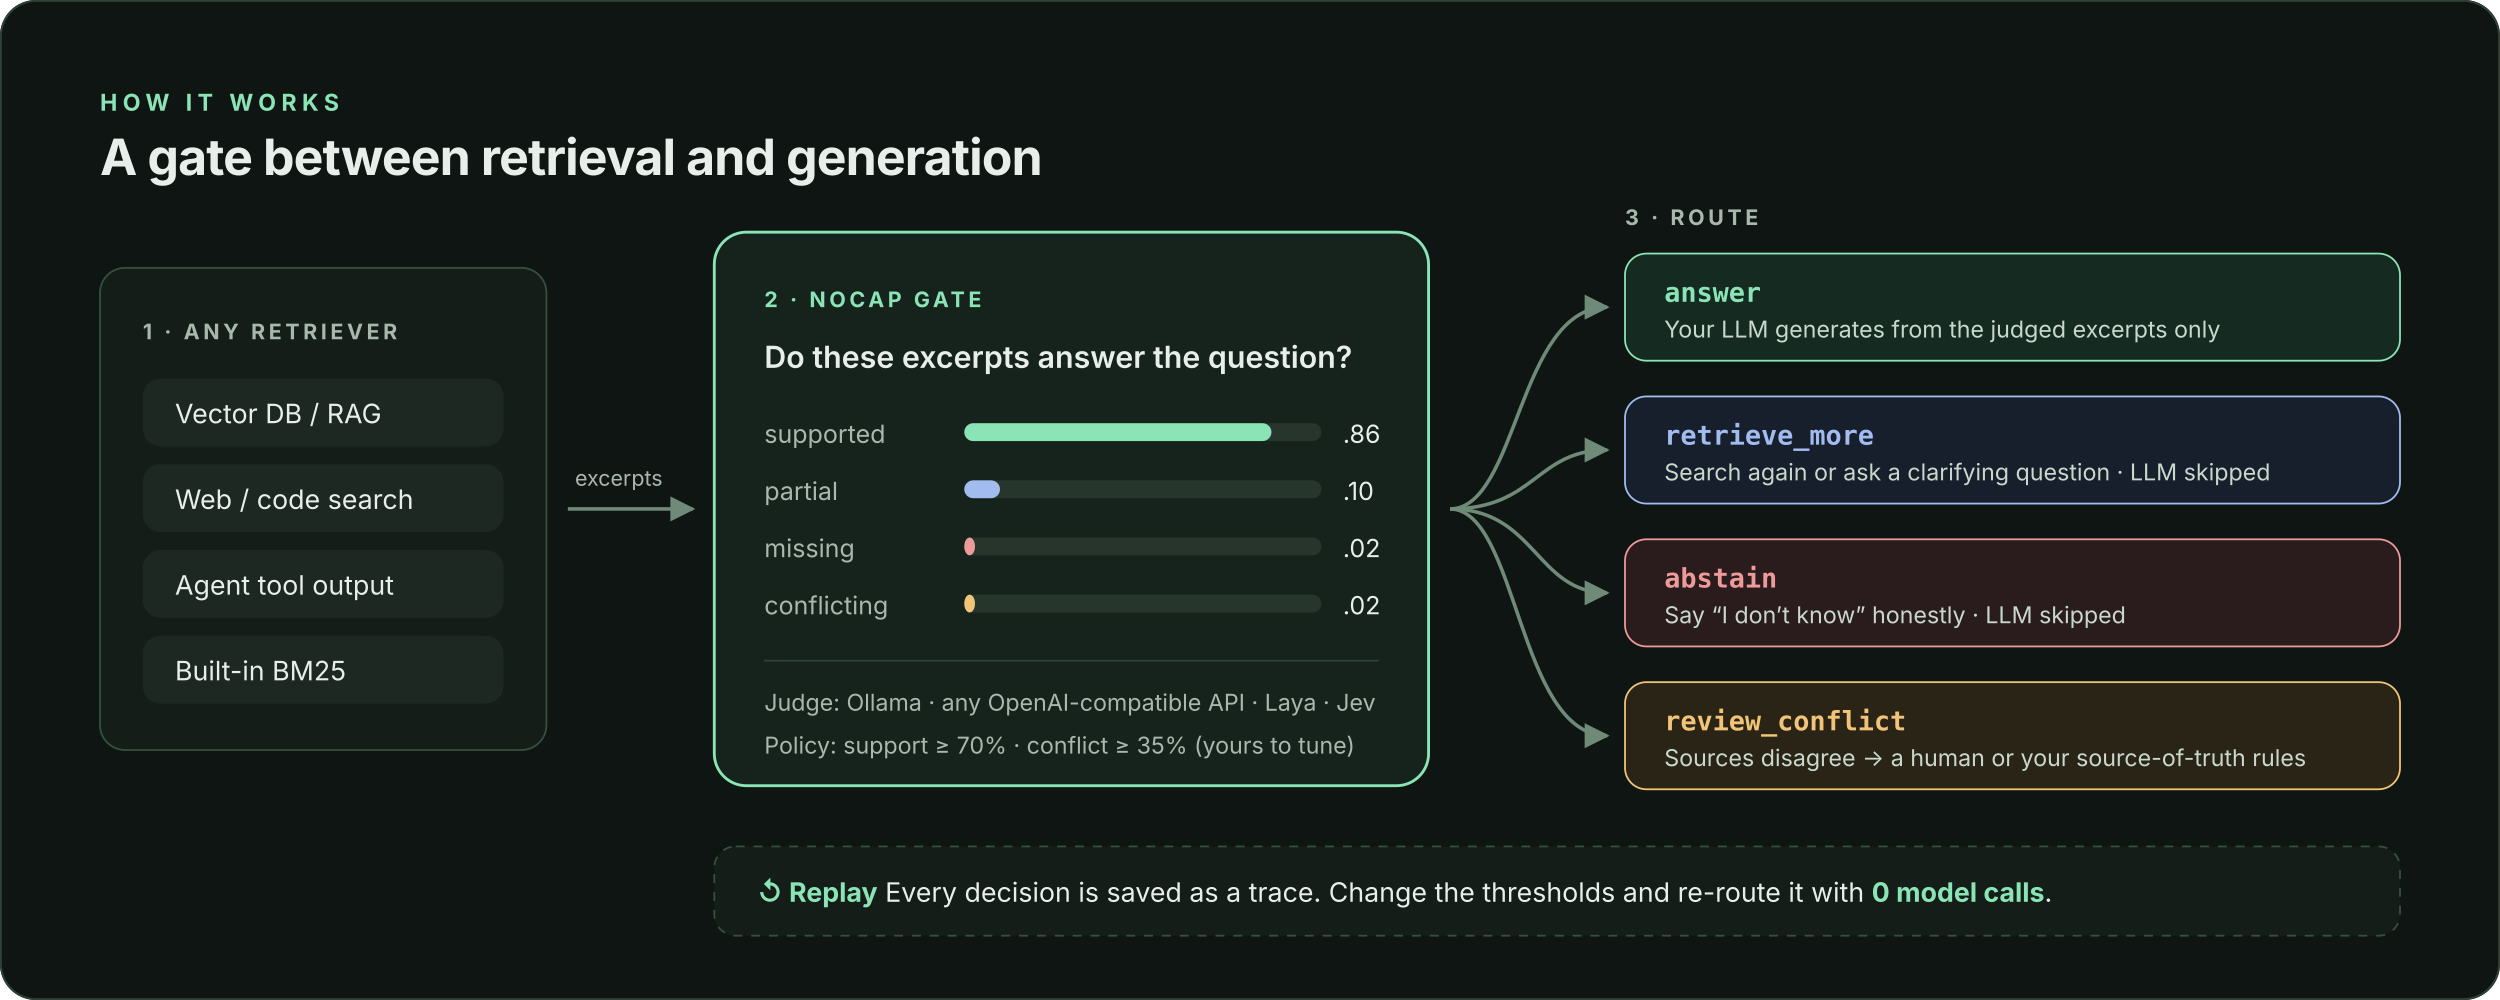
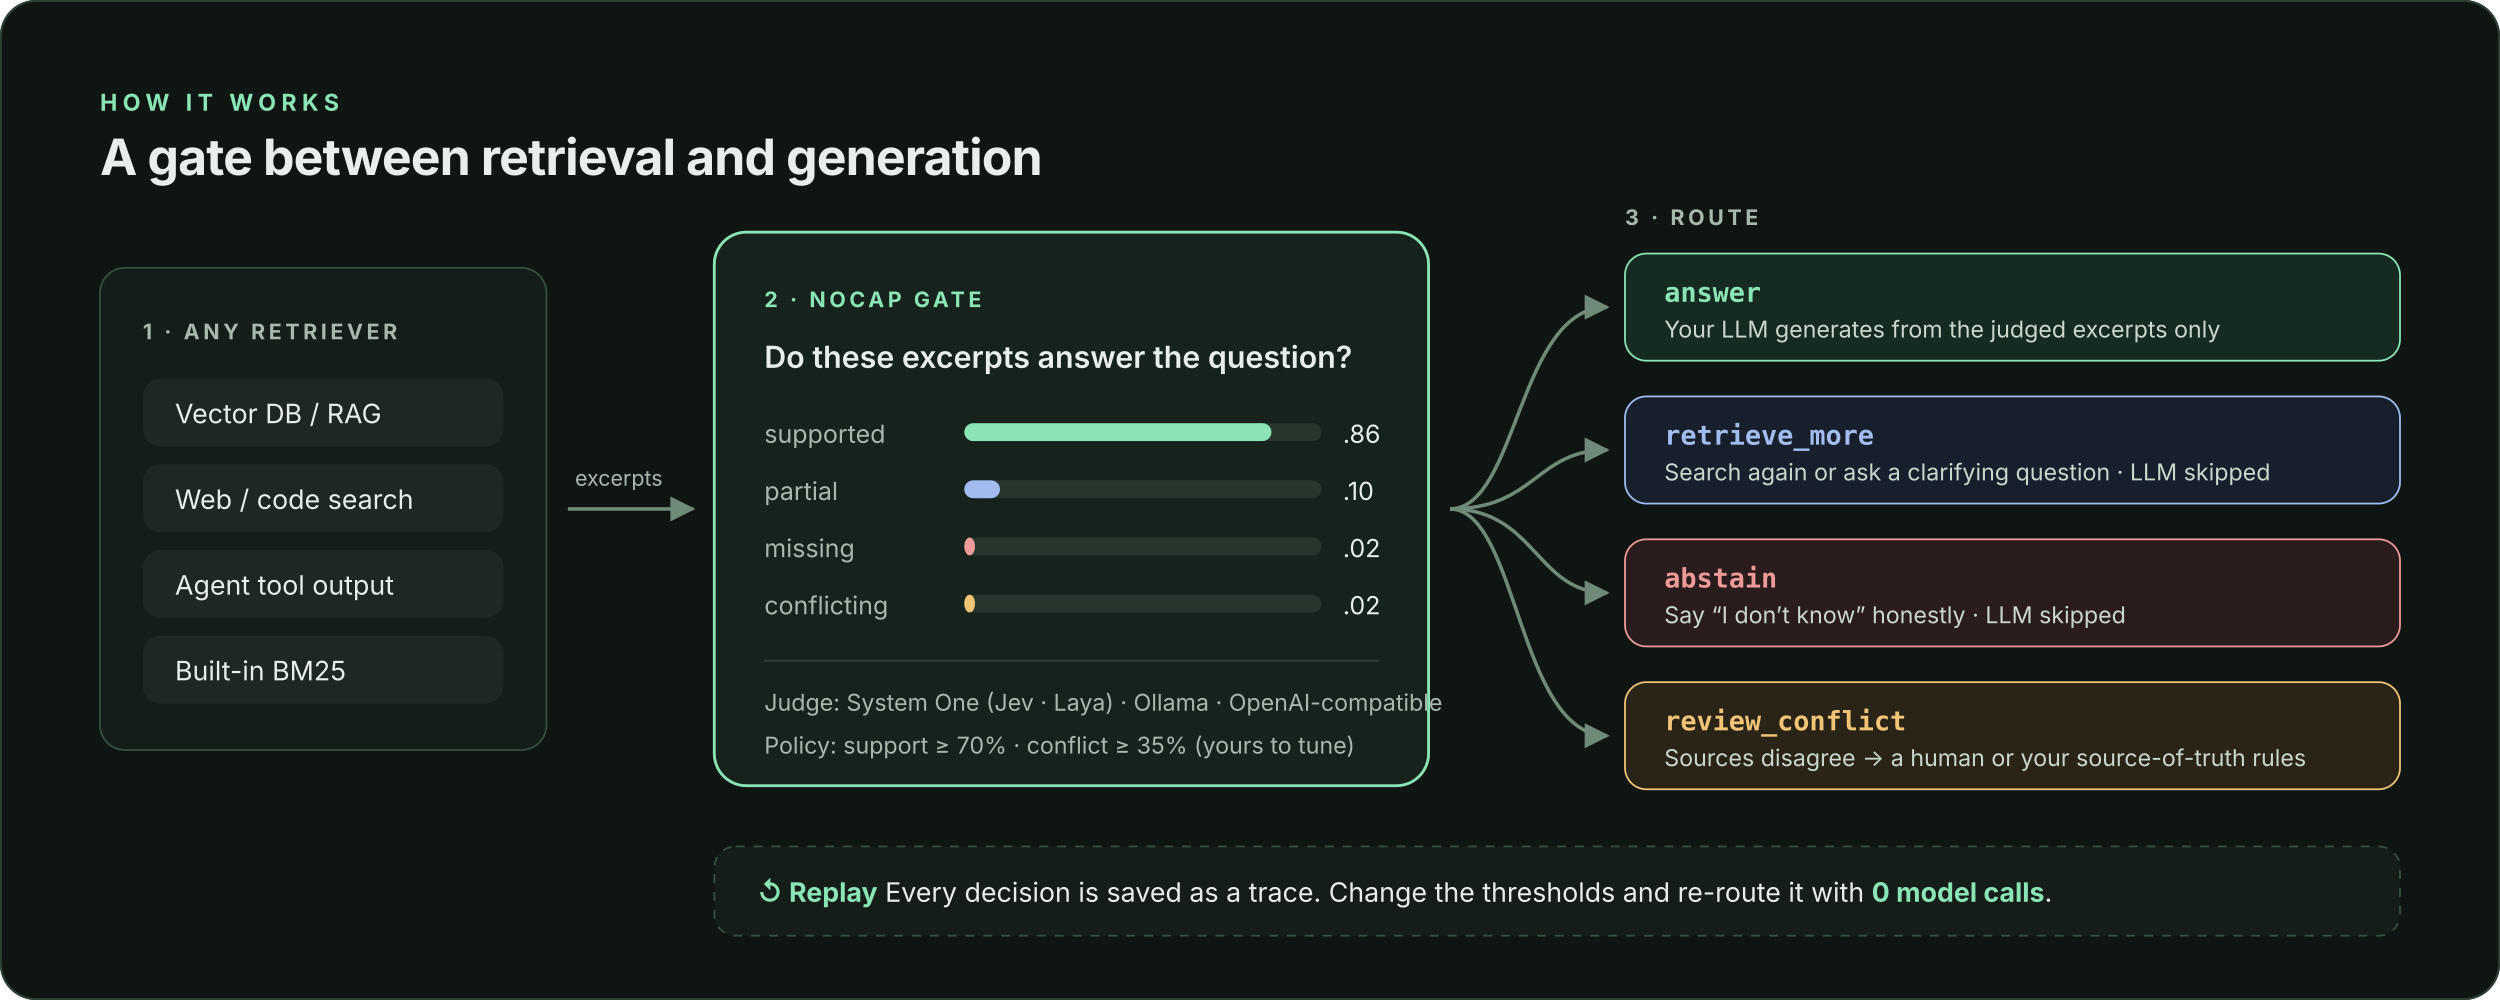
<svg xmlns="http://www.w3.org/2000/svg" width="1400" height="560" viewBox="0 0 1400 560" role="img" aria-label="How NoCap works: any retriever sends excerpts to the NoCap gate, which judges supported, partial, missing or conflicting evidence and routes to answer, retrieve_more, abstain or review_conflict. Every decision is saved and can be replayed with zero model calls.">
  <defs>
    <marker id="arrow" viewBox="0 0 10 10" refX="9" refY="5" markerWidth="7" markerHeight="7" orient="auto">
      <path d="M0 0L10 5L0 10z" fill="#6f8a78" />
    </marker>
  </defs>
  <rect width="1400" height="560" rx="20" fill="#0f1512" />
  <rect x=".5" y=".5" width="1399" height="559" rx="20" fill="none" stroke="#2f4236" />
  <g font-family="Inter,Segoe UI,Helvetica,Arial,sans-serif">
    <text x="56" y="62" fill="#8ae4b6" font-size="13" font-weight="700" letter-spacing="3">
      HOW IT WORKS
    </text>
    <text x="56" y="98" fill="#e8eee9" font-size="28" font-weight="700" letter-spacing="-.5">
      A gate between retrieval and generation
    </text>
    <g transform="translate(56,150)">
      <rect width="250" height="270" rx="14" fill="#141d18" stroke="#36503f" />
      <text x="24" y="40" fill="#a9b8ad" font-size="12" font-weight="700" letter-spacing="2">
        1 · ANY RETRIEVER
      </text>
      <g font-size="15" fill="#e8eee9">
        <rect x="24" y="62" width="202" height="38" rx="10" fill="#1d2822" />
        <text x="42" y="87">Vector DB / RAG</text>
        <rect x="24" y="110" width="202" height="38" rx="10" fill="#1d2822" />
        <text x="42" y="135">Web / code search</text>
        <rect x="24" y="158" width="202" height="38" rx="10" fill="#1d2822" />
        <text x="42" y="183">Agent tool output</text>
        <rect x="24" y="206" width="202" height="38" rx="10" fill="#1d2822" />
        <text x="42" y="231">Built-in BM25</text>
      </g>
    </g>
    <path d="M318 285H388" stroke="#6f8a78" stroke-width="2" marker-end="url(#arrow)" />
    <text x="322" y="272" fill="#a9b8ad" font-size="12">excerpts</text>
    <g transform="translate(400,130)">
      <rect width="400" height="310" rx="18" fill="#15231c" stroke="#8ae4b6" stroke-width="1.6" />
      <text x="28" y="42" fill="#8ae4b6" font-size="12" font-weight="700" letter-spacing="2">
        2 · NOCAP GATE
      </text>
      <text x="28" y="76" fill="#e8eee9" font-size="17" font-weight="600">
        Do these excerpts answer the question?
      </text>
      <g font-size="14">
        <text x="28" y="118" fill="#a9b8ad">supported</text>
        <rect x="140" y="107" width="200" height="10" rx="5" fill="#26362c" />
        <rect x="140" y="107" width="172" height="10" rx="5" fill="#8ae4b6" />
        <text x="352" y="118" fill="#e8eee9">.86</text>
        <text x="28" y="150" fill="#a9b8ad">partial</text>
        <rect x="140" y="139" width="200" height="10" rx="5" fill="#26362c" />
        <rect x="140" y="139" width="20" height="10" rx="5" fill="#a2bcf0" />
        <text x="352" y="150" fill="#e8eee9">.10</text>
        <text x="28" y="182" fill="#a9b8ad">missing</text>
        <rect x="140" y="171" width="200" height="10" rx="5" fill="#26362c" />
        <rect x="140" y="171" width="6" height="10" rx="5" fill="#ed9a99" />
        <text x="352" y="182" fill="#e8eee9">.02</text>
        <text x="28" y="214" fill="#a9b8ad">conflicting</text>
        <rect x="140" y="203" width="200" height="10" rx="5" fill="#26362c" />
        <rect x="140" y="203" width="6" height="10" rx="5" fill="#f2c477" />
        <text x="352" y="214" fill="#e8eee9">.02</text>
      </g>
      <path d="M28 240H372" stroke="#2f4236" />
-       <text x="28" y="268" fill="#a9b8ad" font-size="13">Judge: Ollama · any OpenAI-compatible API · Laya · Jev</text>
+       <text x="28" y="268" fill="#a9b8ad" font-size="13">Judge: System One (Jev · Laya) · Ollama · OpenAI-compatible</text>
      <text x="28" y="292" fill="#a9b8ad" font-size="13">Policy: support ≥ 70% · conflict ≥ 35% (yours to tune)</text>
    </g>
    <g stroke="#6f8a78" stroke-width="2" fill="none" marker-end="url(#arrow)">
      <path d="M812 285C850 285 850 172 900 172" />
      <path d="M812 285C860 285 860 252 900 252" />
      <path d="M812 285C860 285 860 332 900 332" />
      <path d="M812 285C850 285 850 412 900 412" />
    </g>
    <text x="910" y="126" fill="#a9b8ad" font-size="12" font-weight="700" letter-spacing="2">
      3 · ROUTE
    </text>
    <g transform="translate(910,142)" font-size="15">
      <rect width="434" height="60" rx="12" fill="#152a20" stroke="#8ae4b6" />
      <text x="22" y="27" fill="#8ae4b6" font-weight="700" font-family="SFMono-Regular,Consolas,Menlo,monospace">answer</text>
      <text x="22" y="47" fill="#c9d8cd" font-size="13">Your LLM generates from the judged excerpts only</text>
      <rect y="80" width="434" height="60" rx="12" fill="#161f2b" stroke="#a2bcf0" />
      <text x="22" y="107" fill="#a2bcf0" font-weight="700" font-family="SFMono-Regular,Consolas,Menlo,monospace">retrieve_more</text>
      <text x="22" y="127" fill="#c9d8cd" font-size="13">Search again or ask a clarifying question · LLM skipped</text>
      <rect y="160" width="434" height="60" rx="12" fill="#2a1b1d" stroke="#ed9a99" />
      <text x="22" y="187" fill="#ed9a99" font-weight="700" font-family="SFMono-Regular,Consolas,Menlo,monospace">abstain</text>
      <text x="22" y="207" fill="#c9d8cd" font-size="13">Say “I don’t know” honestly · LLM skipped</text>
      <rect y="240" width="434" height="60" rx="12" fill="#2a2416" stroke="#f2c477" />
      <text x="22" y="267" fill="#f2c477" font-weight="700" font-family="SFMono-Regular,Consolas,Menlo,monospace">review_conflict</text>
      <text x="22" y="287" fill="#c9d8cd" font-size="13">Sources disagree → a human or your source-of-truth rules</text>
    </g>
    <g transform="translate(400,474)">
      <rect width="944" height="50" rx="12" fill="#141d18" stroke="#36503f" stroke-dasharray="5 5" />
      <text x="24" y="31" fill="#e8eee9" font-size="15">
        <tspan fill="#8ae4b6" font-weight="700">↺ Replay</tspan>  Every decision is saved as a trace. Change the thresholds and re-route it with
        <tspan fill="#8ae4b6" font-weight="700">0 model calls</tspan>.
      </text>
    </g>
  </g>
</svg>
